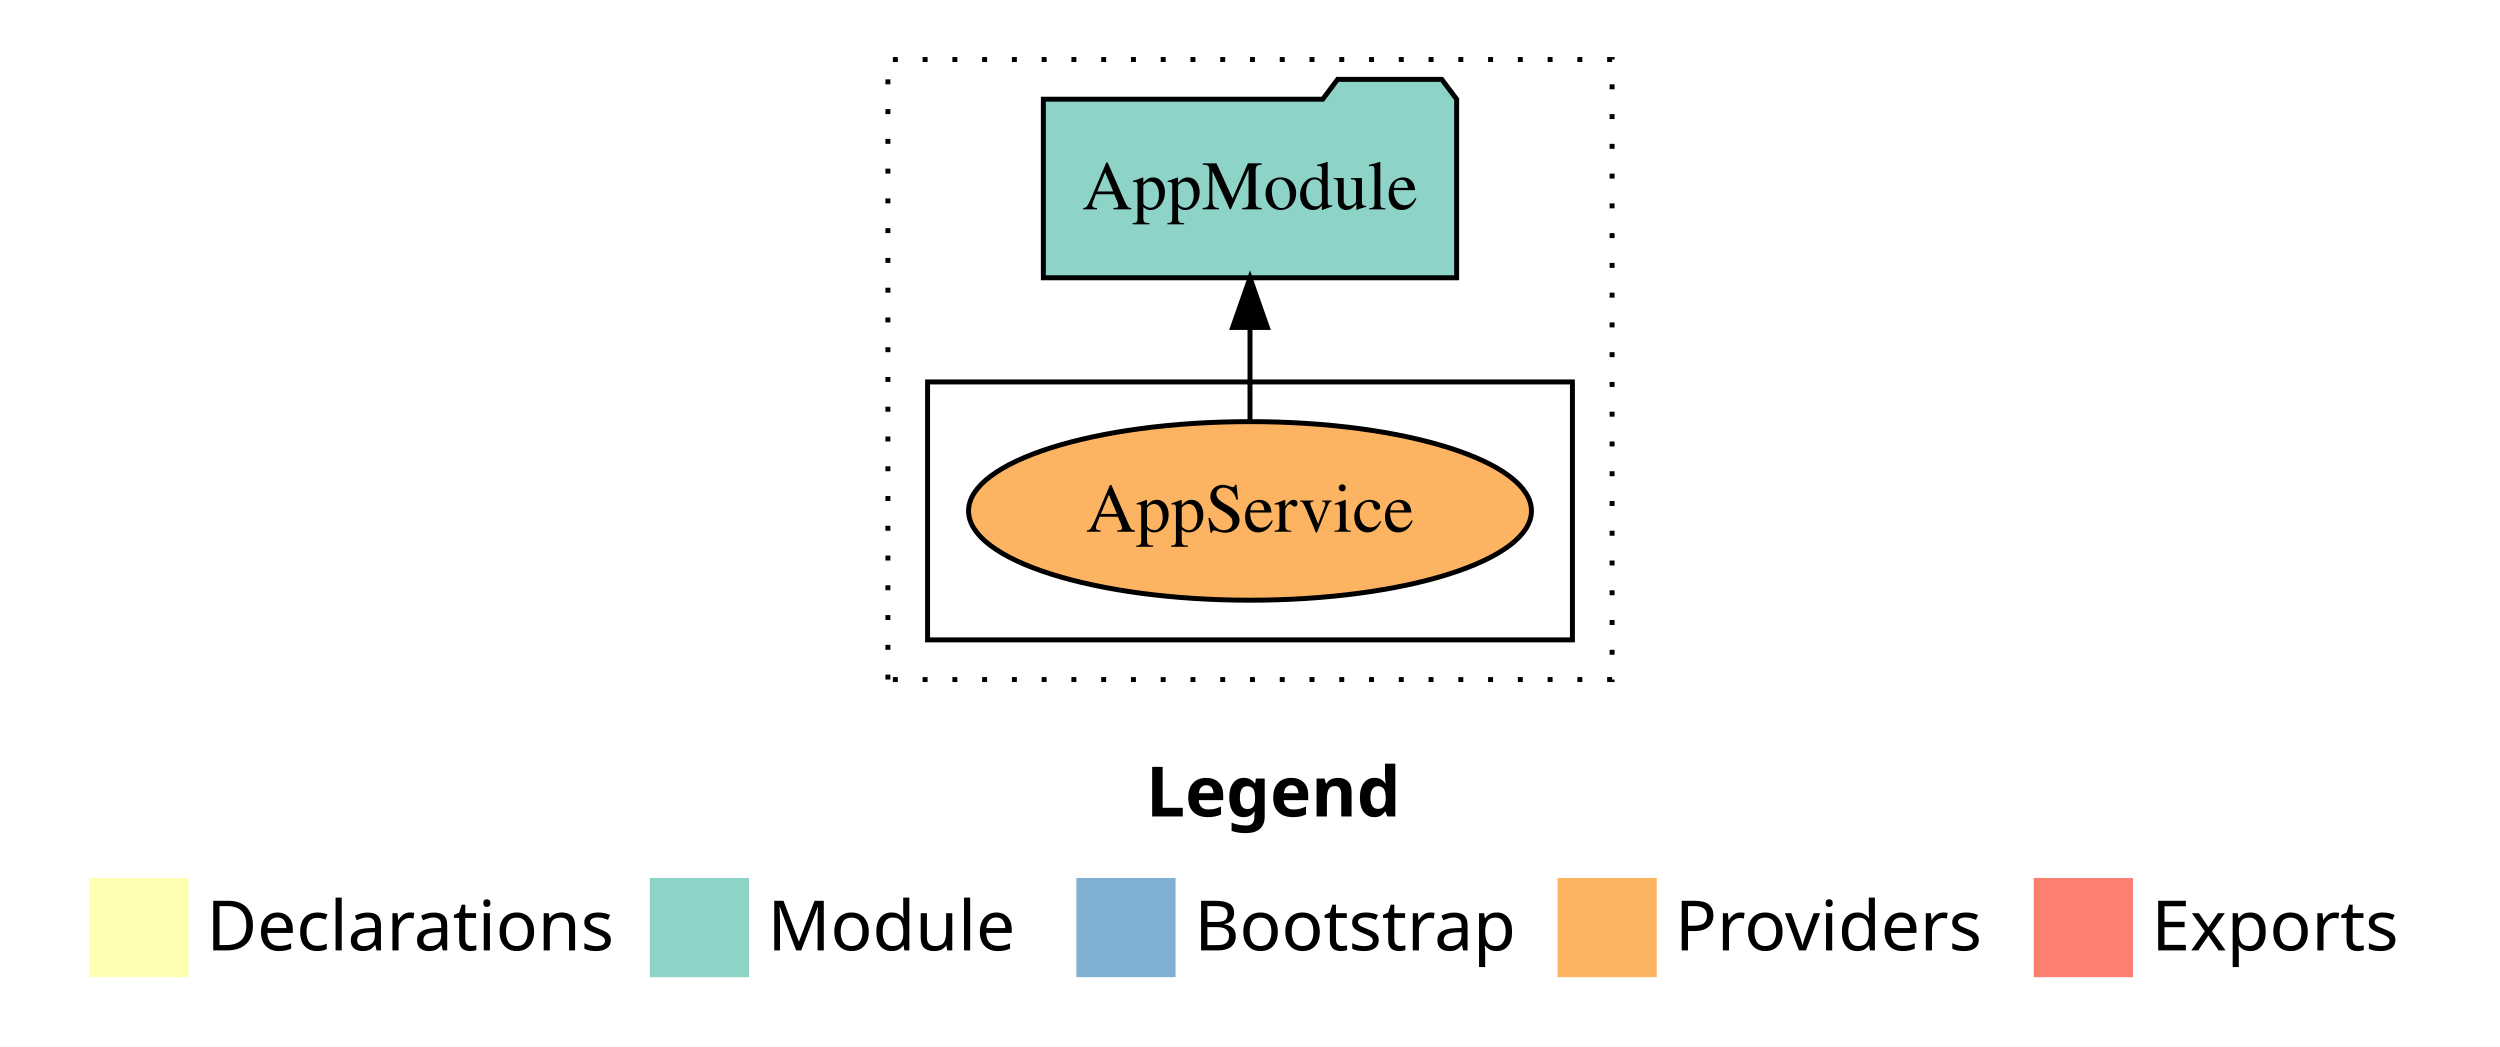
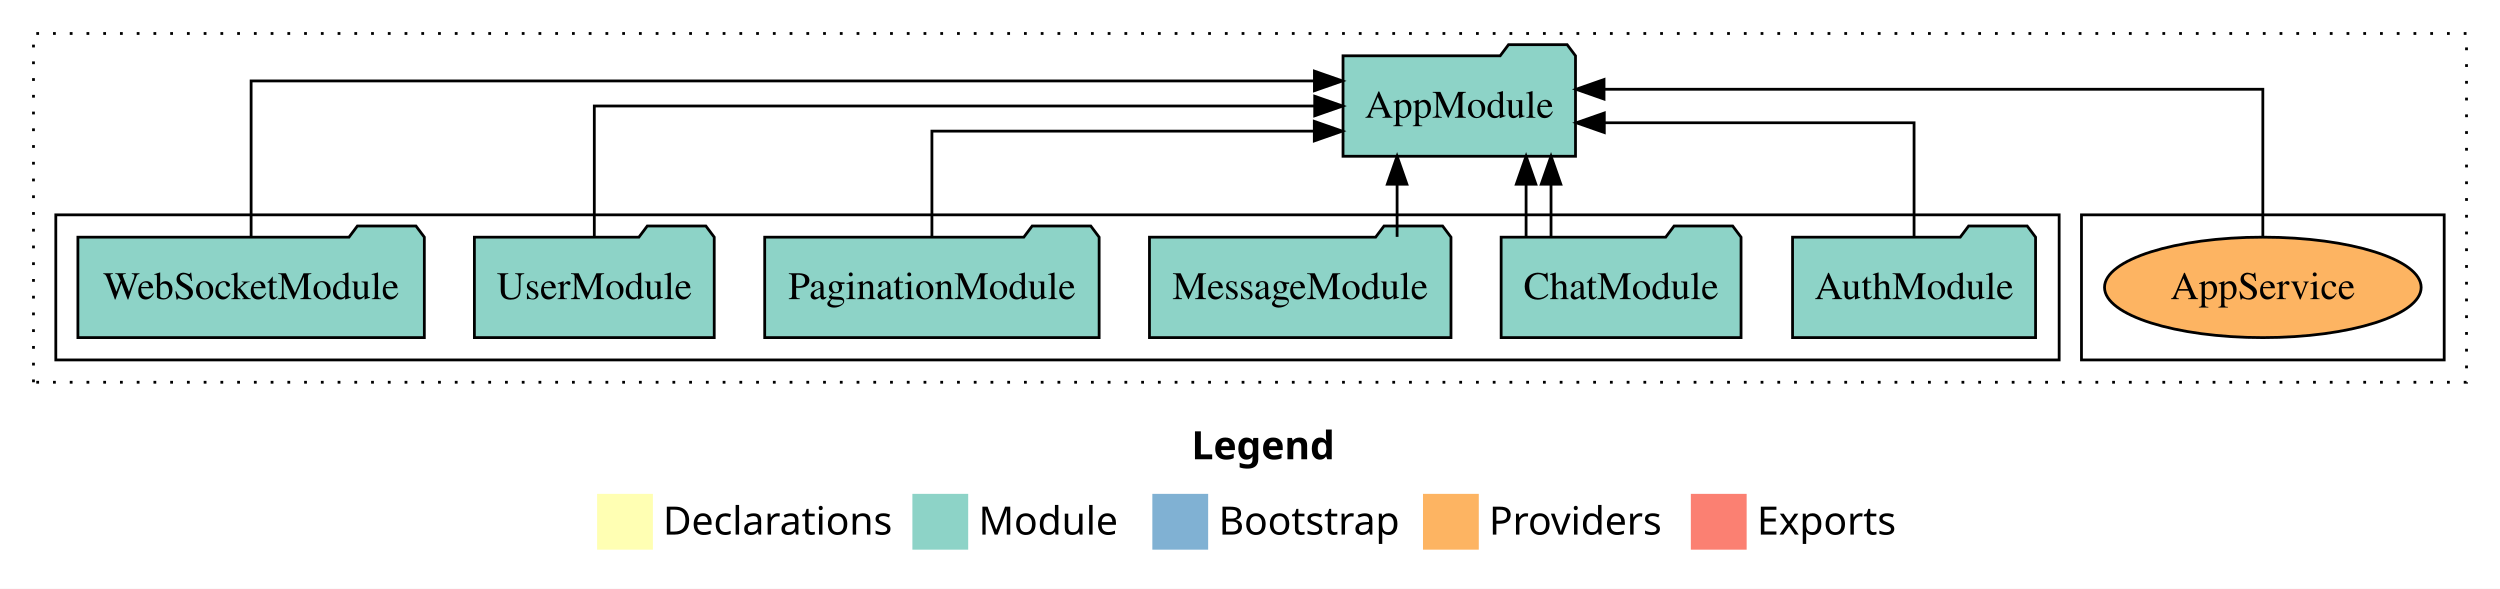
- <svg xmlns="http://www.w3.org/2000/svg" width="504pt" height="211pt" viewBox="0.00 0.00 504.00 211.00">
+ <svg xmlns="http://www.w3.org/2000/svg" width="896pt" height="211pt" viewBox="0.00 0.00 896.00 211.00">
  <g id="graph0" class="graph" transform="scale(1 1) rotate(0) translate(4 207)">
-     <polygon fill="white" stroke="transparent" points="-4,4 -4,-207 500,-207 500,4 -4,4" />
-     <text text-anchor="start" x="227.01" y="-42.4" font-family="Times-12" font-weight="bold" font-size="14.00">Legend</text>
-     <polygon fill="#ffffb3" stroke="transparent" points="14,-10 14,-30 34,-30 34,-10 14,-10" />
-     <text text-anchor="start" x="37.63" y="-15.4" font-family="Times-12" font-size="14.00">  Declarations</text>
-     <polygon fill="#8dd3c7" stroke="transparent" points="127,-10 127,-30 147,-30 147,-10 127,-10" />
-     <text text-anchor="start" x="150.73" y="-15.4" font-family="Times-12" font-size="14.00">  Module</text>
-     <polygon fill="#80b1d3" stroke="transparent" points="213,-10 213,-30 233,-30 233,-10 213,-10" />
-     <text text-anchor="start" x="236.78" y="-15.4" font-family="Times-12" font-size="14.00">  Bootstrap</text>
-     <polygon fill="#fdb462" stroke="transparent" points="310,-10 310,-30 330,-30 330,-10 310,-10" />
-     <text text-anchor="start" x="333.67" y="-15.4" font-family="Times-12" font-size="14.00">  Providers</text>
-     <polygon fill="#fb8072" stroke="transparent" points="406,-10 406,-30 426,-30 426,-10 406,-10" />
-     <text text-anchor="start" x="429.73" y="-15.4" font-family="Times-12" font-size="14.00">  Exports</text>
+     <polygon fill="white" stroke="transparent" points="-4,4 -4,-207 892,-207 892,4 -4,4" />
+     <text text-anchor="start" x="423.01" y="-42.4" font-family="Times-12" font-weight="bold" font-size="14.00">Legend</text>
+     <polygon fill="#ffffb3" stroke="transparent" points="210,-10 210,-30 230,-30 230,-10 210,-10" />
+     <text text-anchor="start" x="233.63" y="-15.4" font-family="Times-12" font-size="14.00">  Declarations</text>
+     <polygon fill="#8dd3c7" stroke="transparent" points="323,-10 323,-30 343,-30 343,-10 323,-10" />
+     <text text-anchor="start" x="346.73" y="-15.4" font-family="Times-12" font-size="14.00">  Module</text>
+     <polygon fill="#80b1d3" stroke="transparent" points="409,-10 409,-30 429,-30 429,-10 409,-10" />
+     <text text-anchor="start" x="432.78" y="-15.4" font-family="Times-12" font-size="14.00">  Bootstrap</text>
+     <polygon fill="#fdb462" stroke="transparent" points="506,-10 506,-30 526,-30 526,-10 506,-10" />
+     <text text-anchor="start" x="529.67" y="-15.4" font-family="Times-12" font-size="14.00">  Providers</text>
+     <polygon fill="#fb8072" stroke="transparent" points="602,-10 602,-30 622,-30 622,-10 602,-10" />
+     <text text-anchor="start" x="625.73" y="-15.4" font-family="Times-12" font-size="14.00">  Exports</text>
    <g id="clust1" class="cluster">
-       <polygon fill="none" stroke="black" stroke-dasharray="1,5" points="175,-70 175,-195 321,-195 321,-70 175,-70" />
+       <polygon fill="none" stroke="black" stroke-dasharray="1,5" points="8,-70 8,-195 880,-195 880,-70 8,-70" />
    </g>
    <g id="clust6" class="cluster">
-       <polygon fill="none" stroke="black" points="183,-78 183,-130 313,-130 313,-78 183,-78" />
+       <polygon fill="none" stroke="black" points="742,-78 742,-130 872,-130 872,-78 742,-78" />
+     </g>
+     <g id="clust3" class="cluster">
+       <polygon fill="none" stroke="black" points="16,-78 16,-130 734,-130 734,-78 16,-78" />
    </g>
    <g id="node1" class="node">
-       <ellipse fill="#fdb462" stroke="black" cx="248" cy="-104" rx="56.74" ry="18" />
-       <text text-anchor="middle" x="248" y="-99.8" font-family="Times,serif" font-size="14.00">AppService</text>
+       <polygon fill="#8dd3c7" stroke="black" points="725.55,-122 722.55,-126 701.55,-126 698.55,-122 638.45,-122 638.45,-86 725.55,-86 725.55,-122" />
+       <text text-anchor="middle" x="682" y="-99.8" font-family="Times,serif" font-size="14.00">AuthModule</text>
+     </g>
+     <g id="node7" class="node">
+       <polygon fill="#8dd3c7" stroke="black" points="560.66,-187 557.66,-191 536.66,-191 533.66,-187 477.34,-187 477.34,-151 560.66,-151 560.66,-187" />
+       <text text-anchor="middle" x="519" y="-164.8" font-family="Times,serif" font-size="14.00">AppModule</text>
+     </g>
+     <g id="edge1" class="edge">
+       <path fill="none" stroke="black" d="M682,-122.02C682,-139.37 682,-163 682,-163 682,-163 570.98,-163 570.98,-163" />
+       <polygon fill="black" stroke="black" points="570.98,-159.5 560.98,-163 570.98,-166.5 570.98,-159.5" />
    </g>
    <g id="node2" class="node">
-       <polygon fill="#8dd3c7" stroke="black" points="289.66,-187 286.66,-191 265.66,-191 262.66,-187 206.34,-187 206.34,-151 289.66,-151 289.66,-187" />
-       <text text-anchor="middle" x="248" y="-164.8" font-family="Times,serif" font-size="14.00">AppModule</text>
+       <polygon fill="#8dd3c7" stroke="black" points="619.99,-122 616.99,-126 595.99,-126 592.99,-122 534.01,-122 534.01,-86 619.99,-86 619.99,-122" />
+       <text text-anchor="middle" x="577" y="-99.8" font-family="Times,serif" font-size="14.00">ChatModule</text>
    </g>
-     <g id="edge1" class="edge">
-       <path fill="none" stroke="black" d="M248,-122.11C248,-122.11 248,-140.99 248,-140.99" />
-       <polygon fill="black" stroke="black" points="244.5,-140.99 248,-150.99 251.5,-140.99 244.5,-140.99" />
+     <g id="edge2" class="edge">
+       <path fill="none" stroke="black" d="M542.95,-122.11C542.95,-122.11 542.95,-140.99 542.95,-140.99" />
+       <polygon fill="black" stroke="black" points="539.45,-140.99 542.95,-150.99 546.45,-140.99 539.45,-140.99" />
+     </g>
+     <g id="edge3" class="edge">
+       <path fill="none" stroke="black" d="M551.89,-122.11C551.89,-122.11 551.89,-140.99 551.89,-140.99" />
+       <polygon fill="black" stroke="black" points="548.39,-140.99 551.89,-150.99 555.39,-140.99 548.39,-140.99" />
+     </g>
+     <g id="node3" class="node">
+       <polygon fill="#8dd3c7" stroke="black" points="516.03,-122 513.03,-126 492.03,-126 489.03,-122 407.97,-122 407.97,-86 516.03,-86 516.03,-122" />
+       <text text-anchor="middle" x="462" y="-99.8" font-family="Times,serif" font-size="14.00">MessageModule</text>
+     </g>
+     <g id="edge4" class="edge">
+       <path fill="none" stroke="black" d="M496.72,-122.11C496.72,-122.11 496.72,-140.99 496.72,-140.99" />
+       <polygon fill="black" stroke="black" points="493.22,-140.99 496.72,-150.99 500.22,-140.99 493.22,-140.99" />
+     </g>
+     <g id="node4" class="node">
+       <polygon fill="#8dd3c7" stroke="black" points="389.93,-122 386.93,-126 365.93,-126 362.93,-122 270.07,-122 270.07,-86 389.93,-86 389.93,-122" />
+       <text text-anchor="middle" x="330" y="-99.8" font-family="Times,serif" font-size="14.00">PaginationModule</text>
+     </g>
+     <g id="edge5" class="edge">
+       <path fill="none" stroke="black" d="M330,-122.03C330,-138.4 330,-160 330,-160 330,-160 467.05,-160 467.05,-160" />
+       <polygon fill="black" stroke="black" points="467.05,-163.5 477.05,-160 467.05,-156.5 467.05,-163.5" />
+     </g>
+     <g id="node5" class="node">
+       <polygon fill="#8dd3c7" stroke="black" points="251.98,-122 248.98,-126 227.98,-126 224.98,-122 166.02,-122 166.02,-86 251.98,-86 251.98,-122" />
+       <text text-anchor="middle" x="209" y="-99.8" font-family="Times,serif" font-size="14.00">UserModule</text>
+     </g>
+     <g id="edge6" class="edge">
+       <path fill="none" stroke="black" d="M209,-122.11C209,-141.34 209,-169 209,-169 209,-169 467.19,-169 467.19,-169" />
+       <polygon fill="black" stroke="black" points="467.19,-172.5 477.19,-169 467.19,-165.5 467.19,-172.5" />
+     </g>
+     <g id="node6" class="node">
+       <polygon fill="#8dd3c7" stroke="black" points="148.08,-122 145.08,-126 124.08,-126 121.08,-122 23.92,-122 23.92,-86 148.08,-86 148.08,-122" />
+       <text text-anchor="middle" x="86" y="-99.8" font-family="Times,serif" font-size="14.00">WebSocketModule</text>
+     </g>
+     <g id="edge7" class="edge">
+       <path fill="none" stroke="black" d="M86,-122.29C86,-144.21 86,-178 86,-178 86,-178 467.09,-178 467.09,-178" />
+       <polygon fill="black" stroke="black" points="467.09,-181.5 477.09,-178 467.09,-174.5 467.09,-181.5" />
+     </g>
+     <g id="node8" class="node">
+       <ellipse fill="#fdb462" stroke="black" cx="807" cy="-104" rx="56.74" ry="18" />
+       <text text-anchor="middle" x="807" y="-99.8" font-family="Times,serif" font-size="14.00">AppService</text>
+     </g>
+     <g id="edge8" class="edge">
+       <path fill="none" stroke="black" d="M807,-122.28C807,-143.32 807,-175 807,-175 807,-175 570.88,-175 570.88,-175" />
+       <polygon fill="black" stroke="black" points="570.88,-171.5 560.88,-175 570.88,-178.5 570.88,-171.5" />
    </g>
  </g>
</svg>
